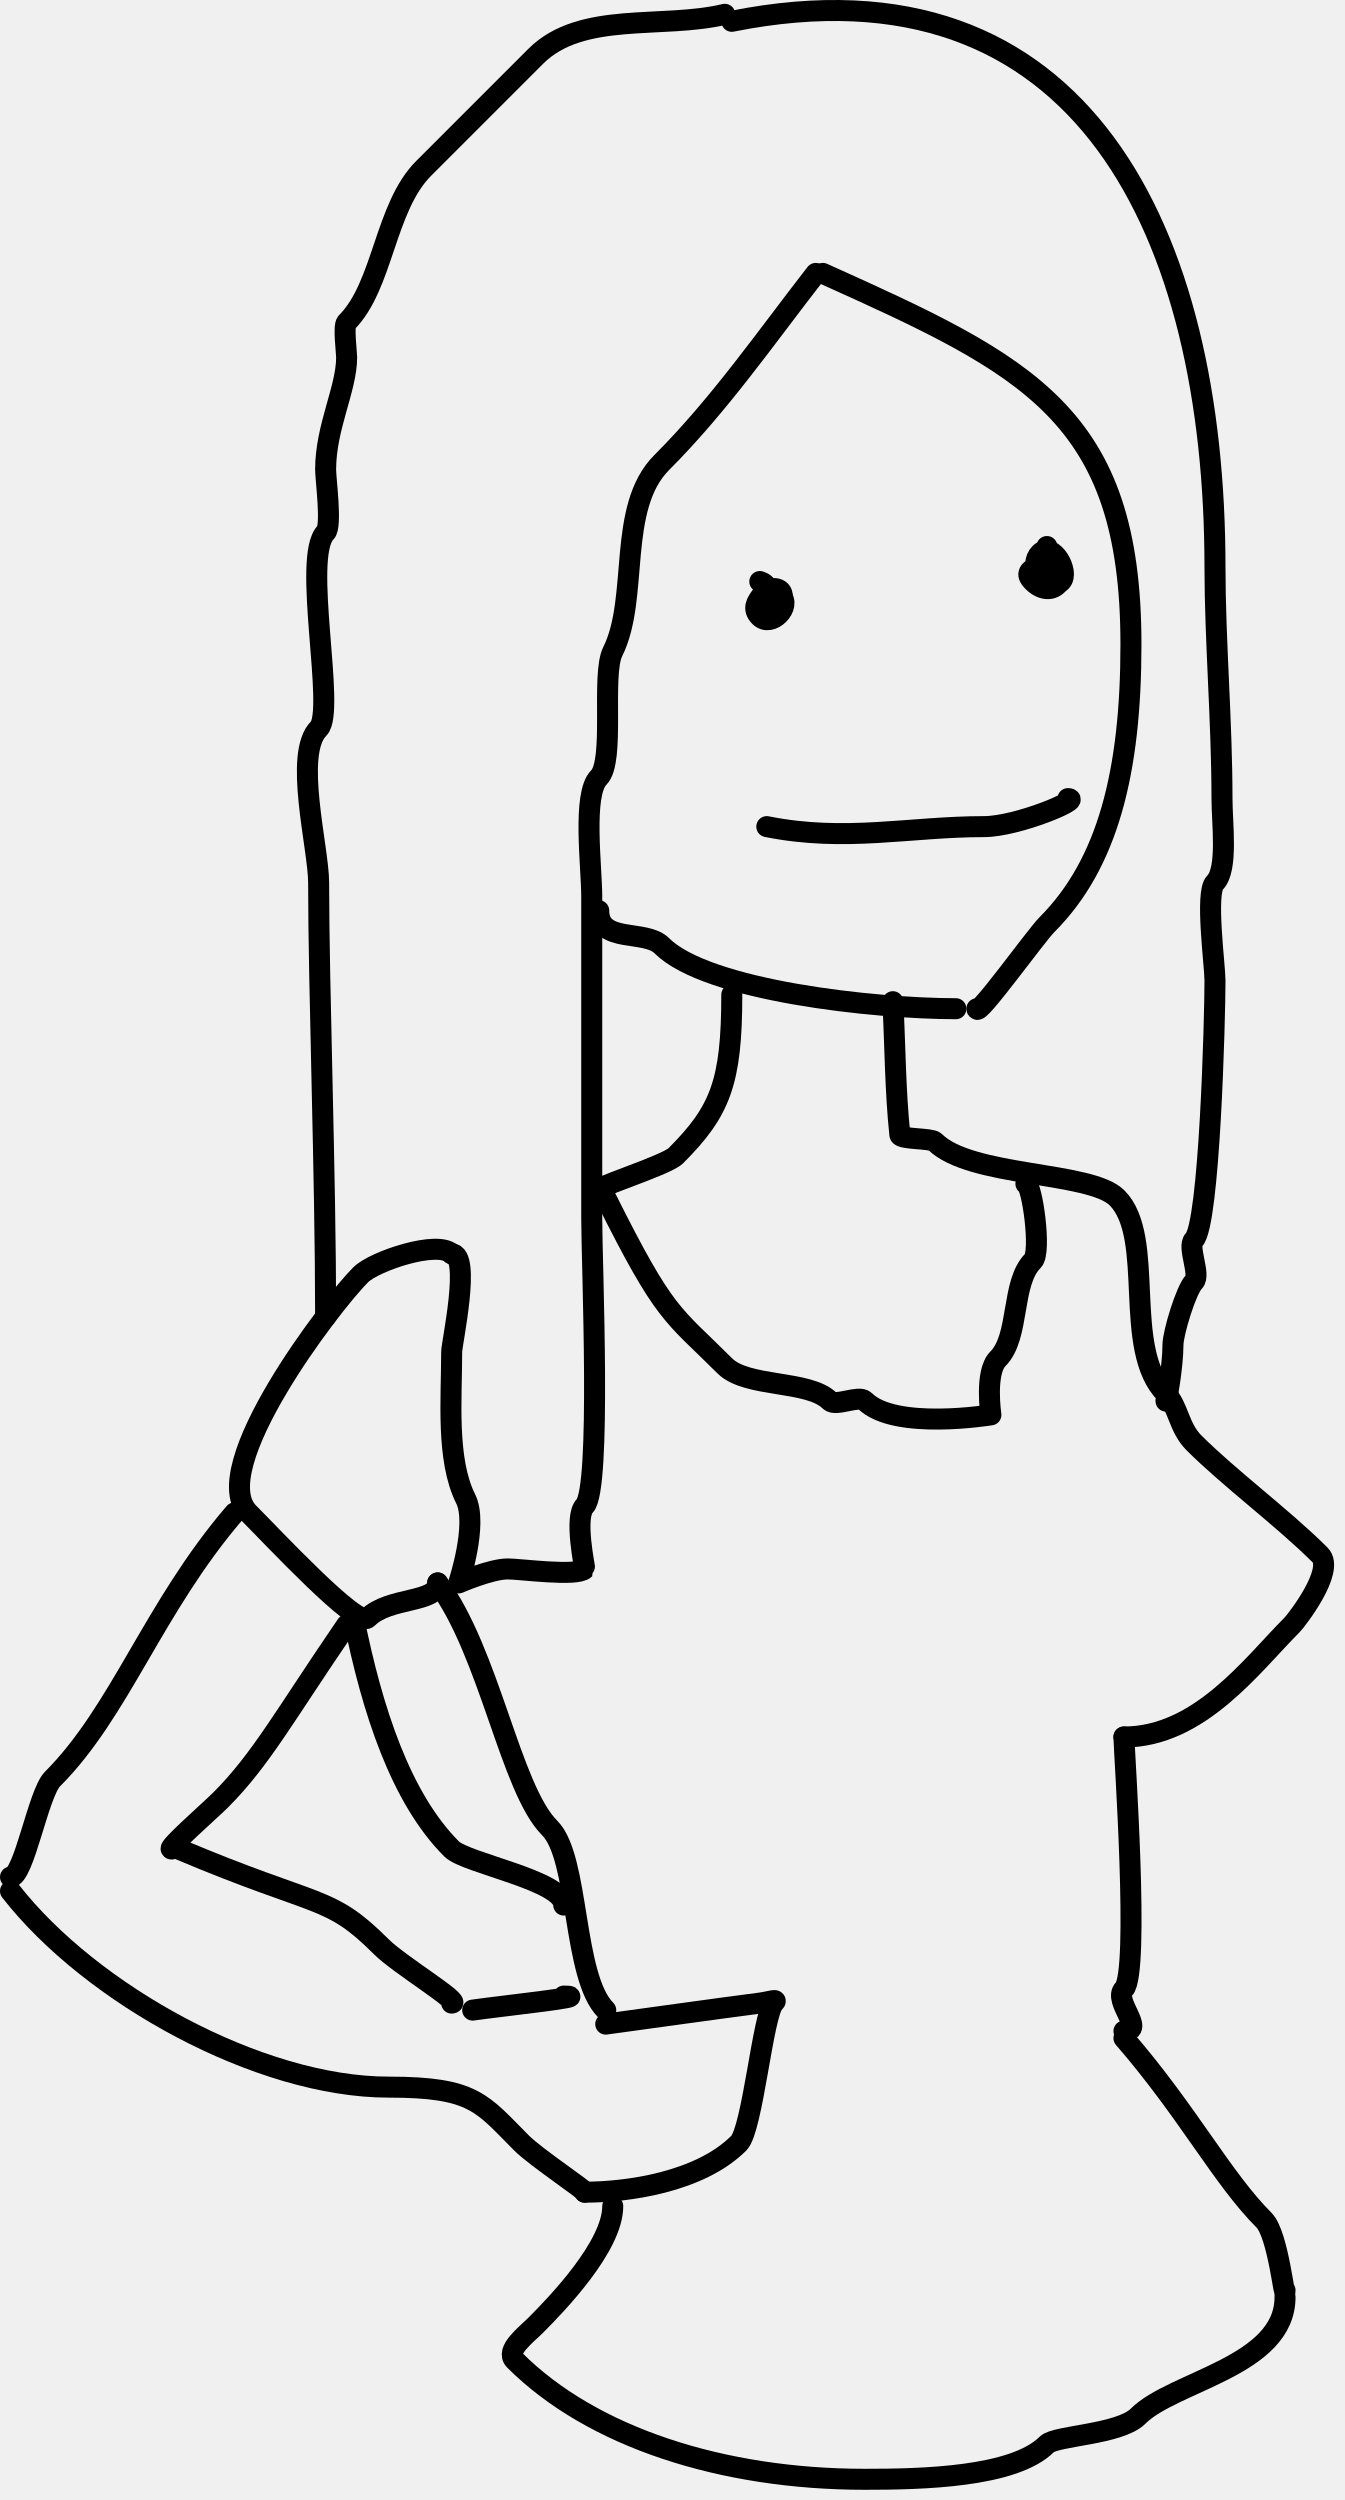
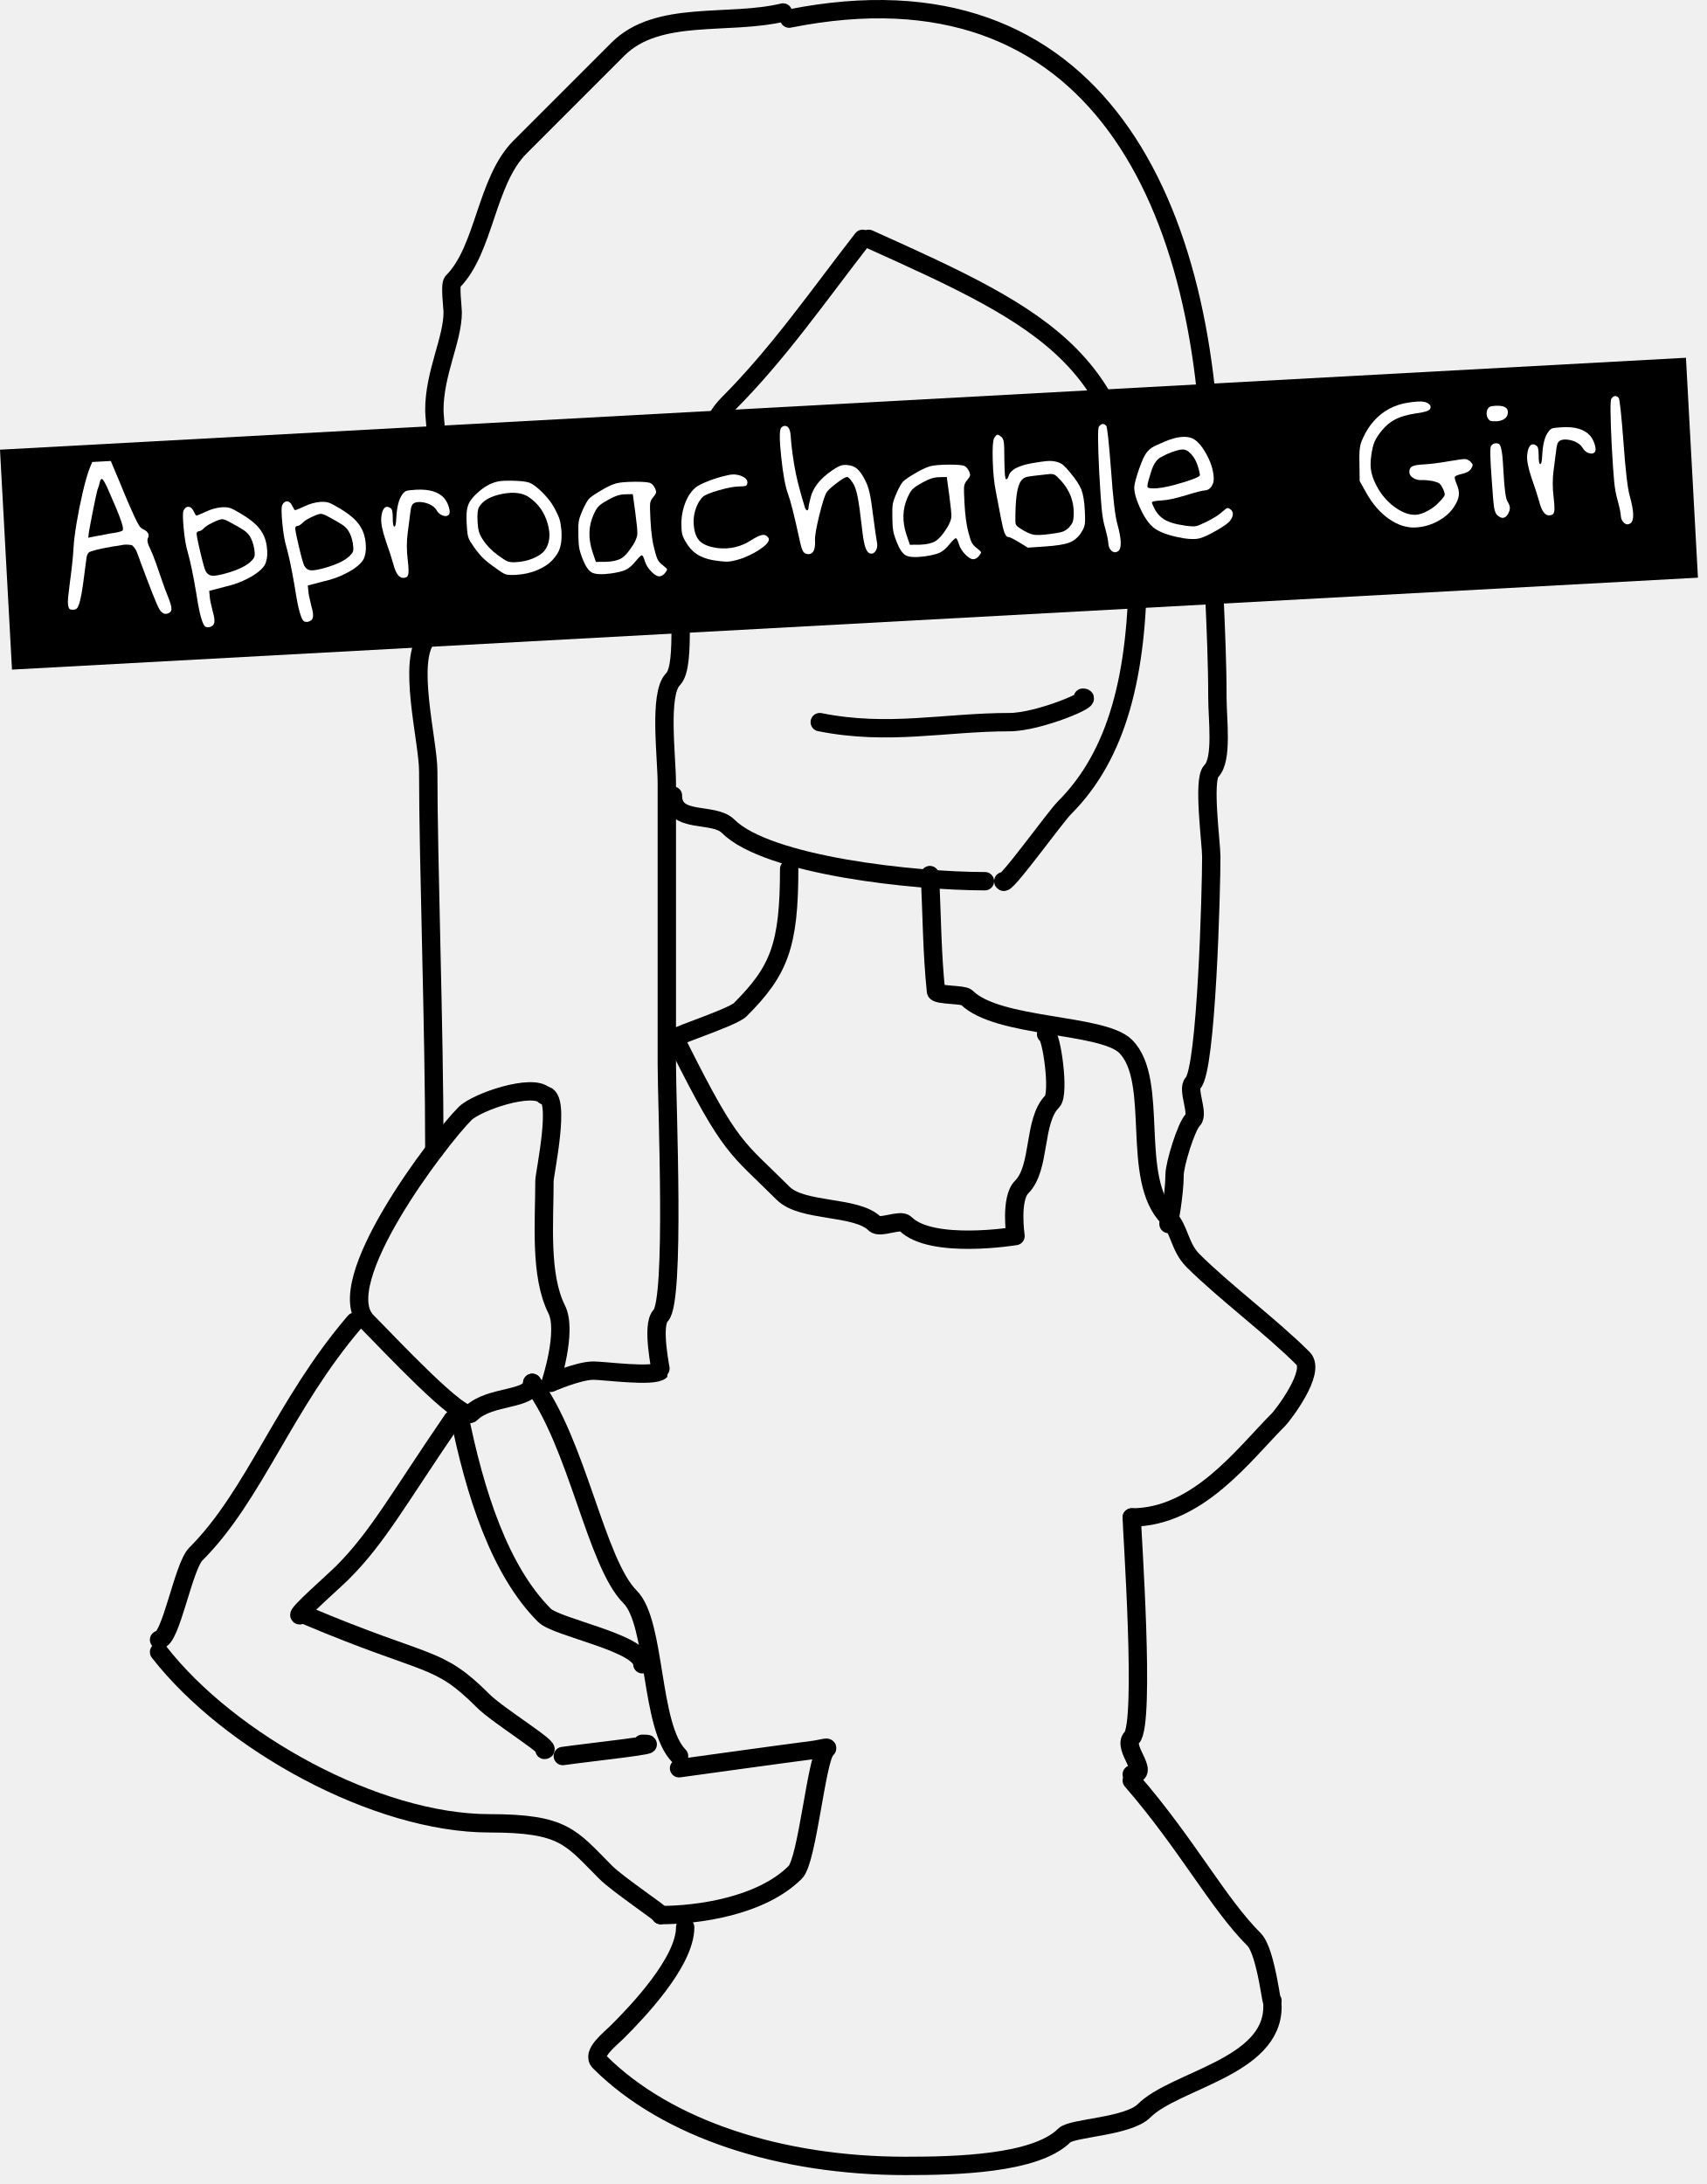
- <svg xmlns="http://www.w3.org/2000/svg" width="100%" height="100%" viewBox="0 0 128 238" version="1.1" xml:space="preserve" style="fill-rule:evenodd;clip-rule:evenodd;stroke-linecap:round;stroke-linejoin:round;stroke-miterlimit:1.5;">
-   <g transform="matrix(1,0,0,1,-51,-461.304)">
+ <svg xmlns="http://www.w3.org/2000/svg" width="100%" height="100%" viewBox="0 0 186 238" version="1.1" xml:space="preserve" style="fill-rule:evenodd;clip-rule:evenodd;stroke-linecap:round;stroke-linejoin:round;stroke-miterlimit:1.5;">
+   <g transform="matrix(1,0,0,1,-34.6665,-461.304)">
    <g transform="matrix(3.3958,0,0,2.22073,-284.643,-193.171)">
      <g transform="matrix(1,0,0,1,4.90802,-6.00403)">
        <g transform="matrix(0.294481,0,0,0.450302,83.8221,86.9852)">
          <path d="M112,500.667C107.248,506.776 102.806,513.194 97.333,518.667C93.03,522.97 95.213,531.574 92.667,536.667C91.556,538.889 92.911,547.089 91.333,548.667C89.762,550.238 90.667,557.163 90.667,560C90.667,570.531 90.667,580.479 90.667,590.667C90.667,594.985 91.6,616.4 90,618C88.959,619.041 90.039,623.961 90,624C89.257,624.743 83.835,624 82.667,624C81.049,624 78,625.333 78,625.333C78,625.333 79.863,619.727 78.667,617.333C76.796,613.591 77.333,607.8 77.333,603.333C77.333,602.537 79.203,594 77.333,594" style="fill:none;stroke:black;stroke-width:2px;" />
        </g>
        <g transform="matrix(0.294481,0,0,0.450302,83.8221,86.9852)">
          <path d="M112.667,500.667C132.294,509.499 142,514.1 142,536C142,548.107 139.797,556.869 134,562.667C132.945,563.721 127.333,571.558 127.333,570.667" style="fill:none;stroke:black;stroke-width:2px;" />
        </g>
        <g transform="matrix(0.294481,0,0,0.450302,83.8221,86.9852)">
          <path d="M125.333,570.667C117.637,570.667 101.636,568.969 97.333,564.667C95.756,563.09 91.333,564.502 91.333,561.333" style="fill:none;stroke:black;stroke-width:2px;" />
        </g>
        <g transform="matrix(0.294481,0,0,0.450302,83.8221,86.9852)">
          <path d="M104,569.333C104,577.696 102.896,580.438 98.667,584.667C97.719,585.614 89.941,588 91.333,588" style="fill:none;stroke:black;stroke-width:2px;" />
        </g>
        <g transform="matrix(0.294481,0,0,0.450302,83.8221,86.9852)">
          <path d="M119.333,570C119.556,574.222 119.557,578.462 120,582.667C120.047,583.116 122.982,582.982 123.333,583.333C126.719,586.719 138.134,586.134 140.667,588.667C144.422,592.422 141.096,603.096 145.333,607.333C146.521,608.521 146.531,610.531 148,612C151.352,615.352 156.54,619.207 160,622.667C161.473,624.14 157.722,628.945 157.333,629.333C153.551,633.116 148.54,640 141.333,640" style="fill:none;stroke:black;stroke-width:2px;" />
        </g>
        <g transform="matrix(0.294481,0,0,0.450302,83.8221,86.9852)">
          <path d="M141.333,640C141.333,641.249 142.852,662.481 141.333,664C140.24,665.093 143.473,668 141.333,668" style="fill:none;stroke:black;stroke-width:2px;" />
        </g>
        <g transform="matrix(0.294481,0,0,0.450302,83.8221,86.9852)">
          <path d="M141.333,668.667C147.413,675.682 150.696,682.03 154.667,686C156.038,687.371 156.667,694.11 156.667,692.667" style="fill:none;stroke:black;stroke-width:2px;" />
        </g>
        <g transform="matrix(0.294481,0,0,0.450302,83.8221,86.9852)">
          <path d="M77.333,594C76.008,592.675 69.969,594.698 68.667,596C65.867,598.8 53.836,614.503 58,618.667C60.298,620.965 68.365,629.635 69.333,628.667C71.371,626.629 76,627.279 76,625.333" style="fill:none;stroke:black;stroke-width:2px;" />
        </g>
        <g transform="matrix(0.294481,0,0,0.450302,83.8221,86.9852)">
          <path d="M76,625.333C80.944,631.925 82.915,644.915 86.667,648.667C89.512,651.512 88.816,662.816 92,666" style="fill:none;stroke:black;stroke-width:2px;" />
        </g>
        <g transform="matrix(0.294481,0,0,0.450302,83.8221,86.9852)">
          <path d="M56.667,618.667C48.911,627.715 45.768,637.565 39.333,644C37.977,645.356 36.621,653.333 35.333,653.333" style="fill:none;stroke:black;stroke-width:2px;" />
        </g>
        <g transform="matrix(0.294481,0,0,0.450302,83.8221,86.9852)">
          <path d="M67.333,629.333C61.402,638.002 59.167,642.166 55.333,646C54.368,646.966 50.131,650.667 50.667,650.667" style="fill:none;stroke:black;stroke-width:2px;" />
        </g>
        <g transform="matrix(0.294481,0,0,0.450302,83.8221,86.9852)">
          <path d="M51.333,650.667C64.875,656.396 65.606,654.939 70.667,660C72.3,661.633 78.376,665.333 77.333,665.333" style="fill:none;stroke:black;stroke-width:2px;" />
        </g>
        <g transform="matrix(0.294481,0,0,0.450302,83.8221,86.9852)">
          <path d="M35.333,654.667C42.975,664.492 59.03,673.333 71.333,673.333C79.494,673.333 80.19,674.856 84,678.667C85.392,680.058 90.35,683.333 90,683.333" style="fill:none;stroke:black;stroke-width:2px;" />
        </g>
        <g transform="matrix(0.294481,0,0,0.450302,83.8221,86.9852)">
          <path d="M79.333,666C82.227,665.587 90.923,664.667 88,664.667" style="fill:none;stroke:black;stroke-width:2px;" />
        </g>
        <g transform="matrix(0.294481,0,0,0.450302,83.8221,86.9852)">
          <path d="M92,667.333C96.889,666.667 101.774,665.972 106.667,665.333C107.684,665.201 108.471,664.862 108,665.333C106.963,666.37 105.984,677.349 104.667,678.667C100.941,682.392 94.033,683.333 90,683.333" style="fill:none;stroke:black;stroke-width:2px;" />
        </g>
        <g transform="matrix(0.294481,0,0,0.450302,83.8221,86.9852)">
          <path d="M92.667,684.667C92.667,688.48 87.322,694.012 85.333,696C84.417,696.916 82.417,698.417 83.333,699.333C90.674,706.674 103.101,710.667 116.667,710.667C122.027,710.667 130.845,710.488 134,707.333C134.825,706.508 140.923,706.41 142.667,704.667C146.024,701.309 156.667,699.918 156.667,693.333" style="fill:none;stroke:black;stroke-width:2px;" />
        </g>
        <g transform="matrix(0.294481,0,0,0.450302,83.8221,86.9852)">
          <path d="M92,588.667C97.711,600.089 98.279,599.612 103.333,604.667C105.44,606.773 111.325,605.992 113.333,608C113.889,608.556 116.111,607.444 116.667,608C119.512,610.846 128.667,609.333 128.667,609.333C128.667,609.333 128.066,605.267 129.333,604C131.444,601.889 130.556,596.778 132.667,594.667C133.504,593.829 132.58,587.333 132,587.333" style="fill:none;stroke:black;stroke-width:2px;" />
        </g>
        <g transform="matrix(0.294481,0,0,0.450302,83.8221,86.9852)">
          <path d="M106.667,530C108.593,530.642 105.175,531.842 106.667,533.333C107.732,534.399 109.732,532.399 108.667,531.333C107.935,530.601 106.601,531.935 107.333,532.667C108.413,533.747 109.716,530.667 108,530.667C107.145,530.667 108,532.359 108,531.333" style="fill:none;stroke:black;stroke-width:2px;" />
        </g>
        <g transform="matrix(0.294481,0,0,0.450302,83.8221,86.9852)">
          <path d="M134,526.667C134.705,528.783 131.122,528.455 132.667,530C134.417,531.75 136.417,529.75 134.667,528C132.782,526.115 133.519,531.814 135.333,530C136.2,529.133 134.541,526.125 133.333,527.333C132.37,528.297 133.219,530.781 134.667,529.333C135.663,528.337 133.333,525.813 133.333,528.667" style="fill:none;stroke:black;stroke-width:2px;" />
        </g>
        <g transform="matrix(0.294481,0,0,0.450302,83.8221,86.9852)">
          <path d="M107.333,553.333C114.831,554.833 120.915,553.333 128,553.333C131.212,553.333 137.477,550.667 136,550.667" style="fill:none;stroke:black;stroke-width:2px;" />
        </g>
        <g transform="matrix(0.294481,0,0,0.450302,83.8221,86.9852)">
          <path d="M103.333,476C97.357,477.434 89.679,475.654 85.333,480C81.437,483.896 78.251,487.082 74.667,490.667C70.955,494.378 70.824,501.842 67.333,505.333C67.001,505.666 67.333,508.145 67.333,508.667C67.333,511.654 65.333,515.279 65.333,519.333C65.333,520.288 65.941,524.726 65.333,525.333C63.039,527.627 66.328,542.339 64.667,544C62.258,546.409 64.667,555.34 64.667,558.667C64.667,568.661 65.333,586.505 65.333,600" style="fill:none;stroke:black;stroke-width:2px;" />
        </g>
        <g transform="matrix(0.294481,0,0,0.450302,83.8221,86.9852)">
          <path d="M68,628.667C69.762,637.475 72.49,645.823 77.333,650.667C78.685,652.019 88,653.673 88,656" style="fill:none;stroke:black;stroke-width:2px;" />
        </g>
        <g transform="matrix(0.294481,0,0,0.450302,83.8221,86.9852)">
          <path d="M104,476.667C137.513,469.964 150,497.008 150,528.667C150,535.612 150.667,543.31 150.667,550.667C150.667,553.053 151.256,557.411 150,558.667C149.053,559.613 150,566.513 150,568C150,571.556 149.486,591.18 148,592.667C147.333,593.333 148.667,596 148,596.667C147.25,597.416 146,601.556 146,602.667C146,604.797 145.333,608.375 145.333,608" style="fill:none;stroke:black;stroke-width:2px;" />
        </g>
      </g>
    </g>
+     <g transform="matrix(3.3958,0,0,2.22073,-284.643,-193.171)">
+       <g transform="matrix(0.256226,-0.0213653,0.0183941,0.515807,36.0061,73.2937)">
+         <rect x="192" y="480" width="211.158" height="20.921" />
+       </g>
+     </g>
+     <g transform="matrix(3.3958,0,0,2.22073,-284.643,-193.171)">
+       <g transform="matrix(0.294044,-0.0245187,0.0160343,0.449634,26.4748,224.469)">
+         <path d="M227.531,219.77L227.869,219.068L229.897,219.068L230.235,220.03C230.495,220.724 230.842,221.703 231.275,222.968C231.674,224.06 231.964,224.832 232.146,225.282C232.328,225.733 232.476,226.058 232.588,226.257C232.701,226.457 232.827,226.591 232.965,226.66C233.537,226.955 233.702,227.31 233.459,227.726C233.355,227.952 233.425,228.333 233.667,228.87C233.823,229.252 233.997,229.763 234.187,230.404C234.378,231.046 234.573,231.722 234.772,232.432C234.972,233.143 235.141,233.689 235.279,234.07C235.522,234.764 235.635,235.249 235.617,235.526C235.6,235.804 235.427,235.968 235.097,236.02C234.751,236.09 234.456,235.851 234.213,235.305C233.971,234.759 233.399,233.039 232.497,230.144C232.48,230.075 232.454,229.98 232.419,229.858C232.298,229.512 232.22,229.269 232.185,229.13C232.151,228.992 232.077,228.84 231.964,228.675C231.852,228.511 231.769,228.411 231.717,228.376C231.665,228.342 231.54,228.311 231.34,228.285C231.141,228.259 230.968,228.251 230.82,228.259C230.673,228.268 230.409,228.298 230.027,228.35C229.871,228.368 229.759,228.376 229.689,228.376C228.077,228.567 227.167,228.74 226.959,228.896C226.803,229.018 226.699,229.26 226.647,229.624C226.422,230.855 226.244,231.8 226.114,232.458C225.984,233.117 225.854,233.654 225.724,234.07C225.594,234.486 225.477,234.751 225.373,234.863C225.269,234.976 225.139,235.032 224.983,235.032C224.793,235.032 224.654,235.006 224.567,234.954C224.481,234.902 224.424,234.764 224.398,234.538C224.372,234.313 224.385,234.027 224.437,233.68C224.489,233.334 224.576,232.831 224.697,232.172C224.992,230.664 225.2,229.382 225.321,228.324C225.391,227.648 225.551,226.747 225.802,225.62C226.054,224.494 226.34,223.384 226.66,222.292C226.981,221.2 227.271,220.36 227.531,219.77ZM229.533,222.422C229.187,221.469 228.944,220.984 228.805,220.966C228.719,220.984 228.649,221.07 228.597,221.226C228.545,221.452 228.433,221.764 228.259,222.162C228.155,222.474 227.965,223.172 227.687,224.255C227.41,225.339 227.211,226.149 227.089,226.686L226.985,227.284L227.713,227.18C227.783,227.163 228.372,227.085 229.481,226.946C230.157,226.894 230.582,226.816 230.755,226.712C230.807,226.66 230.829,226.561 230.82,226.413C230.812,226.266 230.76,226.019 230.664,225.672C230.569,225.326 230.43,224.892 230.248,224.372C230.066,223.852 229.828,223.202 229.533,222.422Z" style="fill:white;fill-rule:nonzero;" />
+         <path d="M237.515,224.892C237.671,224.615 237.862,224.489 238.087,224.515C238.313,224.541 238.486,224.71 238.607,225.022C238.746,225.352 238.841,225.516 238.893,225.516C238.963,225.516 239.309,225.395 239.933,225.152C240.523,224.91 241.112,224.78 241.701,224.762C242.083,224.762 242.39,224.81 242.624,224.905C242.858,225.001 243.253,225.239 243.807,225.62C244.449,226.054 244.951,226.47 245.315,226.868C245.679,227.267 245.948,227.696 246.121,228.155C246.295,228.615 246.381,229.156 246.381,229.78C246.381,230.404 246.26,230.916 246.017,231.314C245.809,231.609 245.493,231.891 245.068,232.159C244.644,232.428 244.137,232.675 243.547,232.9C242.958,233.126 242.317,233.299 241.623,233.42L239.829,233.784L239.855,234.382C239.855,234.694 239.933,235.24 240.089,236.02C240.228,236.61 240.263,237.03 240.193,237.281C240.124,237.533 239.933,237.684 239.621,237.736C239.448,237.754 239.309,237.728 239.205,237.658C239.101,237.589 239.002,237.403 238.906,237.099C238.811,236.796 238.724,236.402 238.646,235.916C238.568,235.431 238.486,234.746 238.399,233.862C238.174,231.904 237.949,230.43 237.723,229.442C237.567,228.801 237.468,227.934 237.424,226.842C237.381,225.75 237.411,225.1 237.515,224.892ZM242.481,226.426C242.1,226.184 241.814,226.062 241.623,226.062C241.398,226.08 241.051,226.188 240.583,226.387C240.115,226.587 239.795,226.773 239.621,226.946C239.396,227.137 239.223,227.232 239.101,227.232C238.98,227.232 238.885,227.284 238.815,227.388C238.763,227.475 238.85,228.151 239.075,229.416C239.301,230.682 239.465,231.418 239.569,231.626C239.708,231.921 239.92,232.094 240.206,232.146C240.492,232.198 240.991,232.146 241.701,231.99C243.209,231.661 244.223,231.21 244.743,230.638C244.882,230.5 244.964,230.352 244.99,230.196C245.016,230.04 245.012,229.789 244.977,229.442C244.908,228.888 244.769,228.428 244.561,228.064C244.423,227.822 244.232,227.605 243.989,227.414C243.747,227.224 243.244,226.894 242.481,226.426Z" style="fill:white;fill-rule:nonzero;" />
+         <path d="M248.279,224.892C248.435,224.615 248.626,224.489 248.851,224.515C249.077,224.541 249.25,224.71 249.371,225.022C249.51,225.352 249.605,225.516 249.657,225.516C249.727,225.516 250.073,225.395 250.697,225.152C251.287,224.91 251.876,224.78 252.465,224.762C252.847,224.762 253.154,224.81 253.388,224.905C253.622,225.001 254.017,225.239 254.571,225.62C255.213,226.054 255.715,226.47 256.079,226.868C256.443,227.267 256.712,227.696 256.885,228.155C257.059,228.615 257.145,229.156 257.145,229.78C257.145,230.404 257.024,230.916 256.781,231.314C256.573,231.609 256.257,231.891 255.832,232.159C255.408,232.428 254.901,232.675 254.311,232.9C253.722,233.126 253.081,233.299 252.387,233.42L250.593,233.784L250.619,234.382C250.619,234.694 250.697,235.24 250.853,236.02C250.992,236.61 251.027,237.03 250.957,237.281C250.888,237.533 250.697,237.684 250.385,237.736C250.212,237.754 250.073,237.728 249.969,237.658C249.865,237.589 249.766,237.403 249.67,237.099C249.575,236.796 249.488,236.402 249.41,235.916C249.332,235.431 249.25,234.746 249.163,233.862C248.938,231.904 248.713,230.43 248.487,229.442C248.331,228.801 248.232,227.934 248.188,226.842C248.145,225.75 248.175,225.1 248.279,224.892ZM253.245,226.426C252.864,226.184 252.578,226.062 252.387,226.062C252.162,226.08 251.815,226.188 251.347,226.387C250.879,226.587 250.559,226.773 250.385,226.946C250.16,227.137 249.987,227.232 249.865,227.232C249.744,227.232 249.649,227.284 249.579,227.388C249.527,227.475 249.614,228.151 249.839,229.416C250.065,230.682 250.229,231.418 250.333,231.626C250.472,231.921 250.684,232.094 250.97,232.146C251.256,232.198 251.755,232.146 252.465,231.99C253.973,231.661 254.987,231.21 255.507,230.638C255.646,230.5 255.728,230.352 255.754,230.196C255.78,230.04 255.776,229.789 255.741,229.442C255.672,228.888 255.533,228.428 255.325,228.064C255.187,227.822 254.996,227.605 254.753,227.414C254.511,227.224 254.008,226.894 253.245,226.426Z" style="fill:white;fill-rule:nonzero;" />
+         <path d="M261.409,224.45C261.565,224.242 261.726,224.117 261.89,224.073C262.055,224.03 262.415,224.008 262.969,224.008C264.391,224.008 265.387,224.372 265.959,225.1C266.167,225.378 266.319,225.72 266.414,226.127C266.51,226.535 266.488,226.799 266.349,226.92C266.193,227.076 265.972,227.094 265.686,226.972C265.4,226.851 265.188,226.643 265.049,226.348C264.98,226.21 264.876,226.08 264.737,225.958C264.599,225.837 264.443,225.733 264.269,225.646C264.096,225.56 263.91,225.49 263.71,225.438C263.511,225.386 263.316,225.36 263.125,225.36C262.813,225.36 262.592,225.438 262.462,225.594C262.332,225.75 262.233,226.071 262.163,226.556C262.146,226.678 262.016,227.38 261.773,228.662C261.6,229.581 261.548,230.552 261.617,231.574C261.652,232.094 261.661,232.497 261.643,232.783C261.626,233.069 261.574,233.264 261.487,233.368C261.401,233.472 261.253,233.524 261.045,233.524C260.577,233.524 260.239,233.013 260.031,231.99C259.893,231.349 259.659,230.465 259.329,229.338C259.017,228.212 258.905,227.371 258.991,226.816C259.061,226.348 259.182,226.023 259.355,225.841C259.529,225.659 259.737,225.646 259.979,225.802C260.101,225.872 260.179,225.984 260.213,226.14C260.248,226.296 260.257,226.565 260.239,226.946C260.205,227.536 260.239,227.848 260.343,227.882C260.465,227.934 260.56,227.614 260.629,226.92C260.751,225.759 261.011,224.936 261.409,224.45Z" style="fill:white;fill-rule:nonzero;" />
+         <path d="M271.913,223.592C272.26,223.54 272.806,223.545 273.551,223.605C274.297,223.666 274.825,223.748 275.137,223.852C275.397,223.922 275.709,224.121 276.073,224.45C276.437,224.78 276.793,225.17 277.139,225.62C277.486,226.071 277.755,226.513 277.945,226.946C278.171,227.432 278.318,227.822 278.387,228.116C278.457,228.411 278.5,228.818 278.517,229.338C278.517,229.65 278.504,229.928 278.478,230.17C278.452,230.413 278.413,230.638 278.361,230.846C278.309,231.054 278.24,231.249 278.153,231.431C278.067,231.613 277.958,231.787 277.828,231.951C277.698,232.116 277.547,232.285 277.373,232.458C276.923,232.892 276.338,233.234 275.618,233.485C274.899,233.737 274.132,233.862 273.317,233.862C272.763,233.862 272.386,233.823 272.186,233.745C271.987,233.667 271.627,233.412 271.107,232.978C270.501,232.51 270.033,232.086 269.703,231.704C269.374,231.323 269.045,230.846 268.715,230.274C268.559,230.032 268.451,229.824 268.39,229.65C268.33,229.477 268.291,229.273 268.273,229.039C268.256,228.805 268.247,228.463 268.247,228.012C268.247,227.388 268.282,226.899 268.351,226.543C268.421,226.188 268.546,225.876 268.728,225.607C268.91,225.339 269.192,225.048 269.573,224.736C270.336,224.095 271.116,223.714 271.913,223.592ZM275.215,225.516C274.539,224.979 273.569,224.797 272.303,224.97C271.038,225.144 270.171,225.568 269.703,226.244C269.53,226.487 269.443,227.016 269.443,227.83C269.443,228.316 269.474,228.688 269.534,228.948C269.595,229.208 269.729,229.52 269.937,229.884C270.301,230.508 270.821,231.098 271.497,231.652C271.965,232.034 272.299,232.268 272.498,232.354C272.698,232.441 272.988,232.484 273.369,232.484C274.028,232.484 274.648,232.385 275.228,232.185C275.809,231.986 276.247,231.73 276.541,231.418C277.165,230.69 277.339,229.711 277.061,228.48C276.784,227.25 276.169,226.262 275.215,225.516Z" style="fill:white;fill-rule:nonzero;" />
+         <path d="M284.757,224.502C285.173,224.416 285.845,224.394 286.772,224.437C287.7,224.481 288.276,224.563 288.501,224.684C288.692,224.806 288.848,225.014 288.969,225.308C289.039,225.499 289.06,225.646 289.034,225.75C289.008,225.854 288.9,226.01 288.709,226.218C288.501,226.426 288.376,226.647 288.332,226.881C288.289,227.115 288.267,227.718 288.267,228.688C288.267,230.075 288.354,231.158 288.527,231.938C288.631,232.476 288.731,232.848 288.826,233.056C288.922,233.264 289.091,233.472 289.333,233.68C289.611,233.923 289.758,234.079 289.775,234.148C289.793,234.218 289.723,234.339 289.567,234.512C289.359,234.755 289.143,234.876 288.917,234.876C288.675,234.876 288.393,234.694 288.072,234.33C287.752,233.966 287.539,233.594 287.435,233.212C287.314,232.727 287.21,232.484 287.123,232.484C287.019,232.484 286.777,232.692 286.395,233.108C285.997,233.542 285.624,233.828 285.277,233.966C284.931,234.105 284.376,234.209 283.613,234.278C282.625,234.348 281.954,234.278 281.598,234.07C281.243,233.862 280.935,233.368 280.675,232.588C280.502,232.086 280.394,231.657 280.35,231.301C280.307,230.946 280.303,230.456 280.337,229.832C280.355,229.156 280.398,228.671 280.467,228.376C280.537,228.082 280.71,227.666 280.987,227.128C281.282,226.574 281.516,226.21 281.689,226.036C281.863,225.863 282.244,225.62 282.833,225.308C283.631,224.875 284.272,224.606 284.757,224.502ZM286.629,227.388L286.499,225.776L285.823,225.75C285.546,225.733 285.303,225.742 285.095,225.776C284.887,225.811 284.658,225.876 284.406,225.971C284.155,226.067 283.83,226.218 283.431,226.426C283.085,226.6 282.825,226.773 282.651,226.946C282.478,227.12 282.296,227.397 282.105,227.778C281.481,228.992 281.369,230.335 281.767,231.808L282.079,232.926L283.171,232.978C283.899,232.996 284.463,232.9 284.861,232.692C285.26,232.484 285.685,232.06 286.135,231.418C286.153,231.384 286.187,231.34 286.239,231.288C286.551,230.82 286.725,230.435 286.759,230.131C286.794,229.828 286.759,229.018 286.655,227.7C286.638,227.562 286.629,227.458 286.629,227.388Z" style="fill:white;fill-rule:nonzero;" />
+         <path d="M296.847,224.294C297.419,224.173 297.939,224.221 298.407,224.437C298.875,224.654 299.083,224.927 299.031,225.256C298.997,225.412 298.927,225.508 298.823,225.542C298.719,225.577 298.468,225.586 298.069,225.568C297.532,225.551 296.795,225.651 295.859,225.867C294.923,226.084 294.343,226.288 294.117,226.478C293.875,226.686 293.667,226.946 293.493,227.258C293.32,227.57 293.186,227.904 293.09,228.259C292.995,228.615 292.947,228.974 292.947,229.338C292.947,230.205 293.129,230.846 293.493,231.262C293.857,231.678 294.499,231.973 295.417,232.146C296.735,232.372 297.974,232.146 299.135,231.47C299.638,231.193 300.024,231.033 300.292,230.989C300.561,230.946 300.765,231.02 300.903,231.21C301.025,231.332 301.064,231.462 301.02,231.6C300.977,231.739 300.864,231.891 300.682,232.055C300.5,232.22 300.227,232.406 299.863,232.614C299.569,232.788 299.209,232.961 298.784,233.134C298.36,233.308 297.935,233.442 297.51,233.537C297.086,233.633 296.735,233.68 296.457,233.68C296.128,233.68 295.565,233.594 294.767,233.42C294.074,233.247 293.506,232.991 293.064,232.653C292.622,232.315 292.245,231.834 291.933,231.21C291.76,230.864 291.656,230.569 291.621,230.326C291.587,230.084 291.587,229.668 291.621,229.078C291.691,228.316 291.881,227.605 292.193,226.946C292.505,226.288 292.904,225.776 293.389,225.412C293.632,225.239 294.083,225.04 294.741,224.814C295.4,224.589 296.102,224.416 296.847,224.294Z" style="fill:white;fill-rule:nonzero;" />
+         <path d="M303.035,219.432C303.157,219.311 303.287,219.25 303.425,219.25C303.824,219.25 304.023,219.64 304.023,220.42C304.023,220.646 304.032,220.923 304.049,221.252C304.067,221.582 304.088,221.924 304.114,222.279C304.14,222.635 304.175,223.003 304.218,223.384C304.262,223.766 304.309,224.134 304.361,224.489C304.413,224.845 304.47,225.178 304.53,225.49C304.591,225.802 304.647,226.071 304.699,226.296C304.734,226.504 304.786,226.747 304.855,227.024C304.925,227.302 304.981,227.536 305.024,227.726C305.068,227.917 305.098,228.047 305.115,228.116C305.167,228.394 305.263,228.55 305.401,228.584C305.471,228.532 305.514,228.463 305.531,228.376C305.531,228.203 305.627,227.822 305.817,227.232C306.129,226.158 306.953,225.213 308.287,224.398C308.582,224.225 308.812,224.099 308.976,224.021C309.141,223.943 309.31,223.891 309.483,223.865C309.657,223.839 309.83,223.844 310.003,223.878C310.437,223.93 310.792,224.091 311.069,224.359C311.347,224.628 311.615,225.066 311.875,225.672C311.997,225.932 312.092,226.205 312.161,226.491C312.231,226.777 312.291,227.12 312.343,227.518C312.395,227.917 312.447,228.498 312.499,229.26C312.638,231.08 312.733,232.155 312.785,232.484C312.837,232.866 312.759,233.182 312.551,233.433C312.343,233.685 312.109,233.732 311.849,233.576C311.676,233.455 311.542,233.191 311.446,232.783C311.351,232.376 311.277,231.678 311.225,230.69C311.139,229.182 311.043,228.069 310.939,227.349C310.835,226.63 310.679,226.114 310.471,225.802C310.229,225.386 310.038,225.178 309.899,225.178C309.726,225.178 309.345,225.378 308.755,225.776C308.166,226.175 307.785,226.487 307.611,226.712C307.386,227.024 307.07,227.852 306.662,229.195C306.255,230.539 306.051,231.436 306.051,231.886C306.051,232.857 305.8,233.342 305.297,233.342C305.02,233.342 304.821,233.238 304.699,233.03C304.578,232.822 304.465,232.363 304.361,231.652C303.945,229.07 303.625,227.423 303.399,226.712C303.139,225.88 302.962,224.511 302.866,222.604C302.771,220.698 302.827,219.64 303.035,219.432Z" style="fill:white;fill-rule:nonzero;" />
+         <path d="M319.025,224.502C319.441,224.416 320.113,224.394 321.04,224.437C321.968,224.481 322.544,224.563 322.769,224.684C322.96,224.806 323.116,225.014 323.237,225.308C323.307,225.499 323.328,225.646 323.302,225.75C323.276,225.854 323.168,226.01 322.977,226.218C322.769,226.426 322.644,226.647 322.6,226.881C322.557,227.115 322.535,227.718 322.535,228.688C322.535,230.075 322.622,231.158 322.795,231.938C322.899,232.476 322.999,232.848 323.094,233.056C323.19,233.264 323.359,233.472 323.601,233.68C323.879,233.923 324.026,234.079 324.043,234.148C324.061,234.218 323.991,234.339 323.835,234.512C323.627,234.755 323.411,234.876 323.185,234.876C322.943,234.876 322.661,234.694 322.34,234.33C322.02,233.966 321.807,233.594 321.703,233.212C321.582,232.727 321.478,232.484 321.391,232.484C321.287,232.484 321.045,232.692 320.663,233.108C320.265,233.542 319.892,233.828 319.545,233.966C319.199,234.105 318.644,234.209 317.881,234.278C316.893,234.348 316.222,234.278 315.866,234.07C315.511,233.862 315.203,233.368 314.943,232.588C314.77,232.086 314.662,231.657 314.618,231.301C314.575,230.946 314.571,230.456 314.605,229.832C314.623,229.156 314.666,228.671 314.735,228.376C314.805,228.082 314.978,227.666 315.255,227.128C315.55,226.574 315.784,226.21 315.957,226.036C316.131,225.863 316.512,225.62 317.101,225.308C317.899,224.875 318.54,224.606 319.025,224.502ZM320.897,227.388L320.767,225.776L320.091,225.75C319.814,225.733 319.571,225.742 319.363,225.776C319.155,225.811 318.926,225.876 318.674,225.971C318.423,226.067 318.098,226.218 317.699,226.426C317.353,226.6 317.093,226.773 316.919,226.946C316.746,227.12 316.564,227.397 316.373,227.778C315.749,228.992 315.637,230.335 316.035,231.808L316.347,232.926L317.439,232.978C318.167,232.996 318.731,232.9 319.129,232.692C319.528,232.484 319.953,232.06 320.403,231.418C320.421,231.384 320.455,231.34 320.507,231.288C320.819,230.82 320.993,230.435 321.027,230.131C321.062,229.828 321.027,229.018 320.923,227.7C320.906,227.562 320.897,227.458 320.897,227.388Z" style="fill:white;fill-rule:nonzero;" />
+         <path d="M326.149,221.824C326.305,221.599 326.427,221.482 326.513,221.473C326.6,221.465 326.739,221.547 326.929,221.72C327.068,221.842 327.15,222.037 327.176,222.305C327.202,222.574 327.189,223.202 327.137,224.19C327.068,225.646 327.094,226.374 327.215,226.374C327.319,226.374 327.415,226.262 327.501,226.036C327.709,225.395 328.55,224.979 330.023,224.788C330.751,224.702 331.306,224.65 331.687,224.632C332.069,224.615 332.42,224.654 332.74,224.749C333.061,224.845 333.317,224.983 333.507,225.165C333.698,225.347 333.932,225.629 334.209,226.01C334.781,226.773 335.154,227.41 335.327,227.921C335.501,228.433 335.587,229.182 335.587,230.17C335.587,230.777 335.574,231.197 335.548,231.431C335.522,231.665 335.479,231.86 335.418,232.016C335.358,232.172 335.241,232.372 335.067,232.614C334.703,233.117 334.257,233.455 333.728,233.628C333.2,233.802 332.329,233.897 331.115,233.914L329.165,233.94L328.229,233.29C327.605,232.874 327.233,232.666 327.111,232.666C326.955,232.666 326.825,232.51 326.721,232.198C326.617,231.886 326.513,231.332 326.409,230.534C326.392,230.413 326.262,229.451 326.019,227.648C325.881,226.712 325.829,225.573 325.863,224.229C325.898,222.886 325.993,222.084 326.149,221.824ZM333.169,226.842C332.875,226.478 332.654,226.253 332.506,226.166C332.359,226.08 332.147,226.045 331.869,226.062C330.5,226.132 329.69,226.192 329.438,226.244C329.187,226.296 328.975,226.435 328.801,226.66C328.42,227.128 328.16,228.281 328.021,230.118C327.969,230.742 327.956,231.128 327.982,231.275C328.008,231.423 328.143,231.583 328.385,231.756C328.975,232.19 329.451,232.454 329.815,232.549C330.179,232.645 330.786,232.658 331.635,232.588C332.346,232.536 332.818,232.476 333.052,232.406C333.286,232.337 333.525,232.198 333.767,231.99C333.975,231.782 334.118,231.592 334.196,231.418C334.274,231.245 334.331,230.933 334.365,230.482C334.452,229.148 334.053,227.934 333.169,226.842Z" style="fill:white;fill-rule:nonzero;" />
+         <path d="M337.615,221.2C337.893,220.854 338.161,220.836 338.421,221.148C338.525,221.287 338.612,222.916 338.681,226.036C338.733,229.122 338.855,231.072 339.045,231.886C339.427,233.637 339.392,234.634 338.941,234.876C338.699,235.015 338.473,234.985 338.265,234.785C338.057,234.586 337.953,234.313 337.953,233.966C337.953,233.637 337.858,233.03 337.667,232.146C337.546,231.626 337.468,230.981 337.433,230.209C337.399,229.438 337.381,228.09 337.381,226.166C337.399,223.012 337.477,221.356 337.615,221.2Z" style="fill:white;fill-rule:nonzero;" />
+         <path d="M344.713,223.202C345.979,222.752 346.958,222.682 347.651,222.994C348.171,223.237 348.661,223.826 349.12,224.762C349.58,225.698 349.809,226.591 349.809,227.44C349.809,227.804 349.71,228.116 349.51,228.376C349.311,228.636 349.055,228.766 348.743,228.766C348.466,228.766 347.773,228.905 346.663,229.182C345.554,229.46 344.661,229.598 343.985,229.598C343.361,229.598 343.015,229.642 342.945,229.728C342.911,229.815 343.032,230.144 343.309,230.716C343.5,231.046 343.725,231.319 343.985,231.535C344.245,231.752 344.57,231.934 344.96,232.081C345.35,232.229 345.84,232.363 346.429,232.484C346.967,232.588 347.344,232.627 347.56,232.601C347.777,232.575 348.189,232.432 348.795,232.172C349.61,231.808 350.182,231.488 350.511,231.21C350.806,230.968 351.001,230.838 351.096,230.82C351.192,230.803 351.317,230.864 351.473,231.002C351.785,231.314 351.742,231.713 351.343,232.198C351.17,232.424 350.676,232.744 349.861,233.16C349.047,233.576 348.405,233.836 347.937,233.94C347.348,234.062 346.494,233.962 345.376,233.641C344.258,233.321 343.457,232.944 342.971,232.51C342.451,232.042 341.983,231.262 341.567,230.17C341.151,229.078 341.013,228.264 341.151,227.726C341.221,227.432 341.338,227.068 341.502,226.634C341.667,226.201 341.84,225.785 342.022,225.386C342.204,224.988 342.365,224.693 342.503,224.502C342.711,224.208 342.945,223.982 343.205,223.826C343.465,223.67 343.968,223.462 344.713,223.202ZM347.599,224.866C347.287,224.433 346.962,224.203 346.624,224.177C346.286,224.151 345.701,224.286 344.869,224.58C344.54,224.719 344.289,224.832 344.115,224.918C343.942,225.005 343.782,225.135 343.634,225.308C343.487,225.482 343.361,225.672 343.257,225.88C343.153,226.088 343.032,226.392 342.893,226.79C342.616,227.518 342.503,227.943 342.555,228.064C342.607,228.186 342.945,228.246 343.569,228.246C344.263,228.229 345.238,228.064 346.494,227.752C347.751,227.44 348.362,227.206 348.327,227.05C348.223,226.114 347.981,225.386 347.599,224.866Z" style="fill:white;fill-rule:nonzero;" />
+         <path d="M371.389,220.42C372.083,220.351 372.594,220.338 372.923,220.381C373.253,220.425 373.504,220.533 373.677,220.706C373.851,220.862 373.877,221.04 373.755,221.239C373.634,221.439 373.088,221.573 372.117,221.642C371.233,221.729 370.505,221.898 369.933,222.149C369.361,222.401 368.841,222.786 368.373,223.306C367.975,223.74 367.689,224.134 367.515,224.489C367.342,224.845 367.195,225.352 367.073,226.01C366.935,226.686 366.913,227.297 367.008,227.843C367.104,228.389 367.325,229 367.671,229.676C368.139,230.543 368.742,231.258 369.478,231.821C370.215,232.385 370.921,232.666 371.597,232.666C371.961,232.666 372.399,232.545 372.91,232.302C373.422,232.06 373.842,231.774 374.171,231.444C374.57,231.08 374.791,230.829 374.834,230.69C374.878,230.552 374.813,230.283 374.639,229.884C374.57,229.728 374.501,229.603 374.431,229.507C374.362,229.412 374.267,229.338 374.145,229.286C374.024,229.234 373.859,229.174 373.651,229.104C373.131,228.983 372.711,228.922 372.39,228.922C372.07,228.922 371.779,228.831 371.519,228.649C371.259,228.467 371.129,228.255 371.129,228.012C371.129,227.7 371.238,227.492 371.454,227.388C371.671,227.284 372.074,227.232 372.663,227.232C373.478,227.232 374.457,227.163 375.601,227.024C376.503,226.92 377.053,226.877 377.252,226.894C377.452,226.912 377.638,227.007 377.811,227.18C377.967,227.354 378.05,227.479 378.058,227.557C378.067,227.635 378.011,227.77 377.889,227.96C377.716,228.22 377.387,228.394 376.901,228.48C376.416,228.567 376.139,228.654 376.069,228.74C376,228.827 376.035,229.07 376.173,229.468C376.347,229.936 376.42,230.331 376.394,230.651C376.368,230.972 376.243,231.314 376.017,231.678C375.601,232.389 374.973,232.961 374.132,233.394C373.292,233.828 372.412,234.044 371.493,234.044C370.523,234.044 369.578,233.689 368.659,232.978C367.741,232.268 366.969,231.288 366.345,230.04L365.669,228.662L365.747,226.79C365.765,226.201 365.791,225.763 365.825,225.477C365.86,225.191 365.908,224.94 365.968,224.723C366.029,224.507 366.137,224.26 366.293,223.982C366.64,223.306 367.073,222.708 367.593,222.188C368.113,221.668 368.694,221.261 369.335,220.966C369.977,220.672 370.661,220.49 371.389,220.42Z" style="fill:white;fill-rule:nonzero;" />
+         <path d="M379.969,221.694C380.056,221.521 380.156,221.408 380.268,221.356C380.381,221.304 380.576,221.278 380.853,221.278C381.755,221.278 382.205,221.512 382.205,221.98C382.205,222.188 382.153,222.366 382.049,222.513C381.945,222.661 381.794,222.773 381.594,222.851C381.395,222.929 381.165,222.968 380.905,222.968C380.593,222.968 380.381,222.942 380.268,222.89C380.156,222.838 380.056,222.726 379.969,222.552C379.848,222.275 379.848,221.989 379.969,221.694ZM380.177,225.62C380.316,225.447 380.481,225.36 380.671,225.36C380.827,225.36 380.949,225.386 381.035,225.438C381.122,225.49 381.191,225.638 381.243,225.88C381.295,226.123 381.33,226.431 381.347,226.803C381.365,227.176 381.373,227.735 381.373,228.48C381.373,230.3 381.451,231.375 381.607,231.704C381.781,232.016 381.863,232.272 381.854,232.471C381.846,232.671 381.763,232.892 381.607,233.134C381.261,233.637 380.862,233.646 380.411,233.16C380.273,233.004 380.182,232.718 380.138,232.302C380.095,231.886 380.065,230.898 380.047,229.338C379.995,226.998 380.039,225.759 380.177,225.62Z" style="fill:white;fill-rule:nonzero;" />
+         <path d="M386.469,224.45C386.625,224.242 386.786,224.117 386.95,224.073C387.115,224.03 387.475,224.008 388.029,224.008C389.451,224.008 390.447,224.372 391.019,225.1C391.227,225.378 391.379,225.72 391.474,226.127C391.57,226.535 391.548,226.799 391.409,226.92C391.253,227.076 391.032,227.094 390.746,226.972C390.46,226.851 390.248,226.643 390.109,226.348C390.04,226.21 389.936,226.08 389.797,225.958C389.659,225.837 389.503,225.733 389.329,225.646C389.156,225.56 388.97,225.49 388.77,225.438C388.571,225.386 388.376,225.36 388.185,225.36C387.873,225.36 387.652,225.438 387.522,225.594C387.392,225.75 387.293,226.071 387.223,226.556C387.206,226.678 387.076,227.38 386.833,228.662C386.66,229.581 386.608,230.552 386.677,231.574C386.712,232.094 386.721,232.497 386.703,232.783C386.686,233.069 386.634,233.264 386.547,233.368C386.461,233.472 386.313,233.524 386.105,233.524C385.637,233.524 385.299,233.013 385.091,231.99C384.953,231.349 384.719,230.465 384.389,229.338C384.077,228.212 383.965,227.371 384.051,226.816C384.121,226.348 384.242,226.023 384.415,225.841C384.589,225.659 384.797,225.646 385.039,225.802C385.161,225.872 385.239,225.984 385.273,226.14C385.308,226.296 385.317,226.565 385.299,226.946C385.265,227.536 385.299,227.848 385.403,227.882C385.525,227.934 385.62,227.614 385.689,226.92C385.811,225.759 386.071,224.936 386.469,224.45Z" style="fill:white;fill-rule:nonzero;" />
+         <path d="M393.541,221.2C393.819,220.854 394.087,220.836 394.347,221.148C394.451,221.287 394.538,222.916 394.607,226.036C394.659,229.122 394.781,231.072 394.971,231.886C395.353,233.637 395.318,234.634 394.867,234.876C394.625,235.015 394.399,234.985 394.191,234.785C393.983,234.586 393.879,234.313 393.879,233.966C393.879,233.637 393.784,233.03 393.593,232.146C393.472,231.626 393.394,230.981 393.359,230.209C393.325,229.438 393.307,228.09 393.307,226.166C393.325,223.012 393.403,221.356 393.541,221.2Z" style="fill:white;fill-rule:nonzero;" />
+       </g>
+     </g>
  </g>
</svg>
